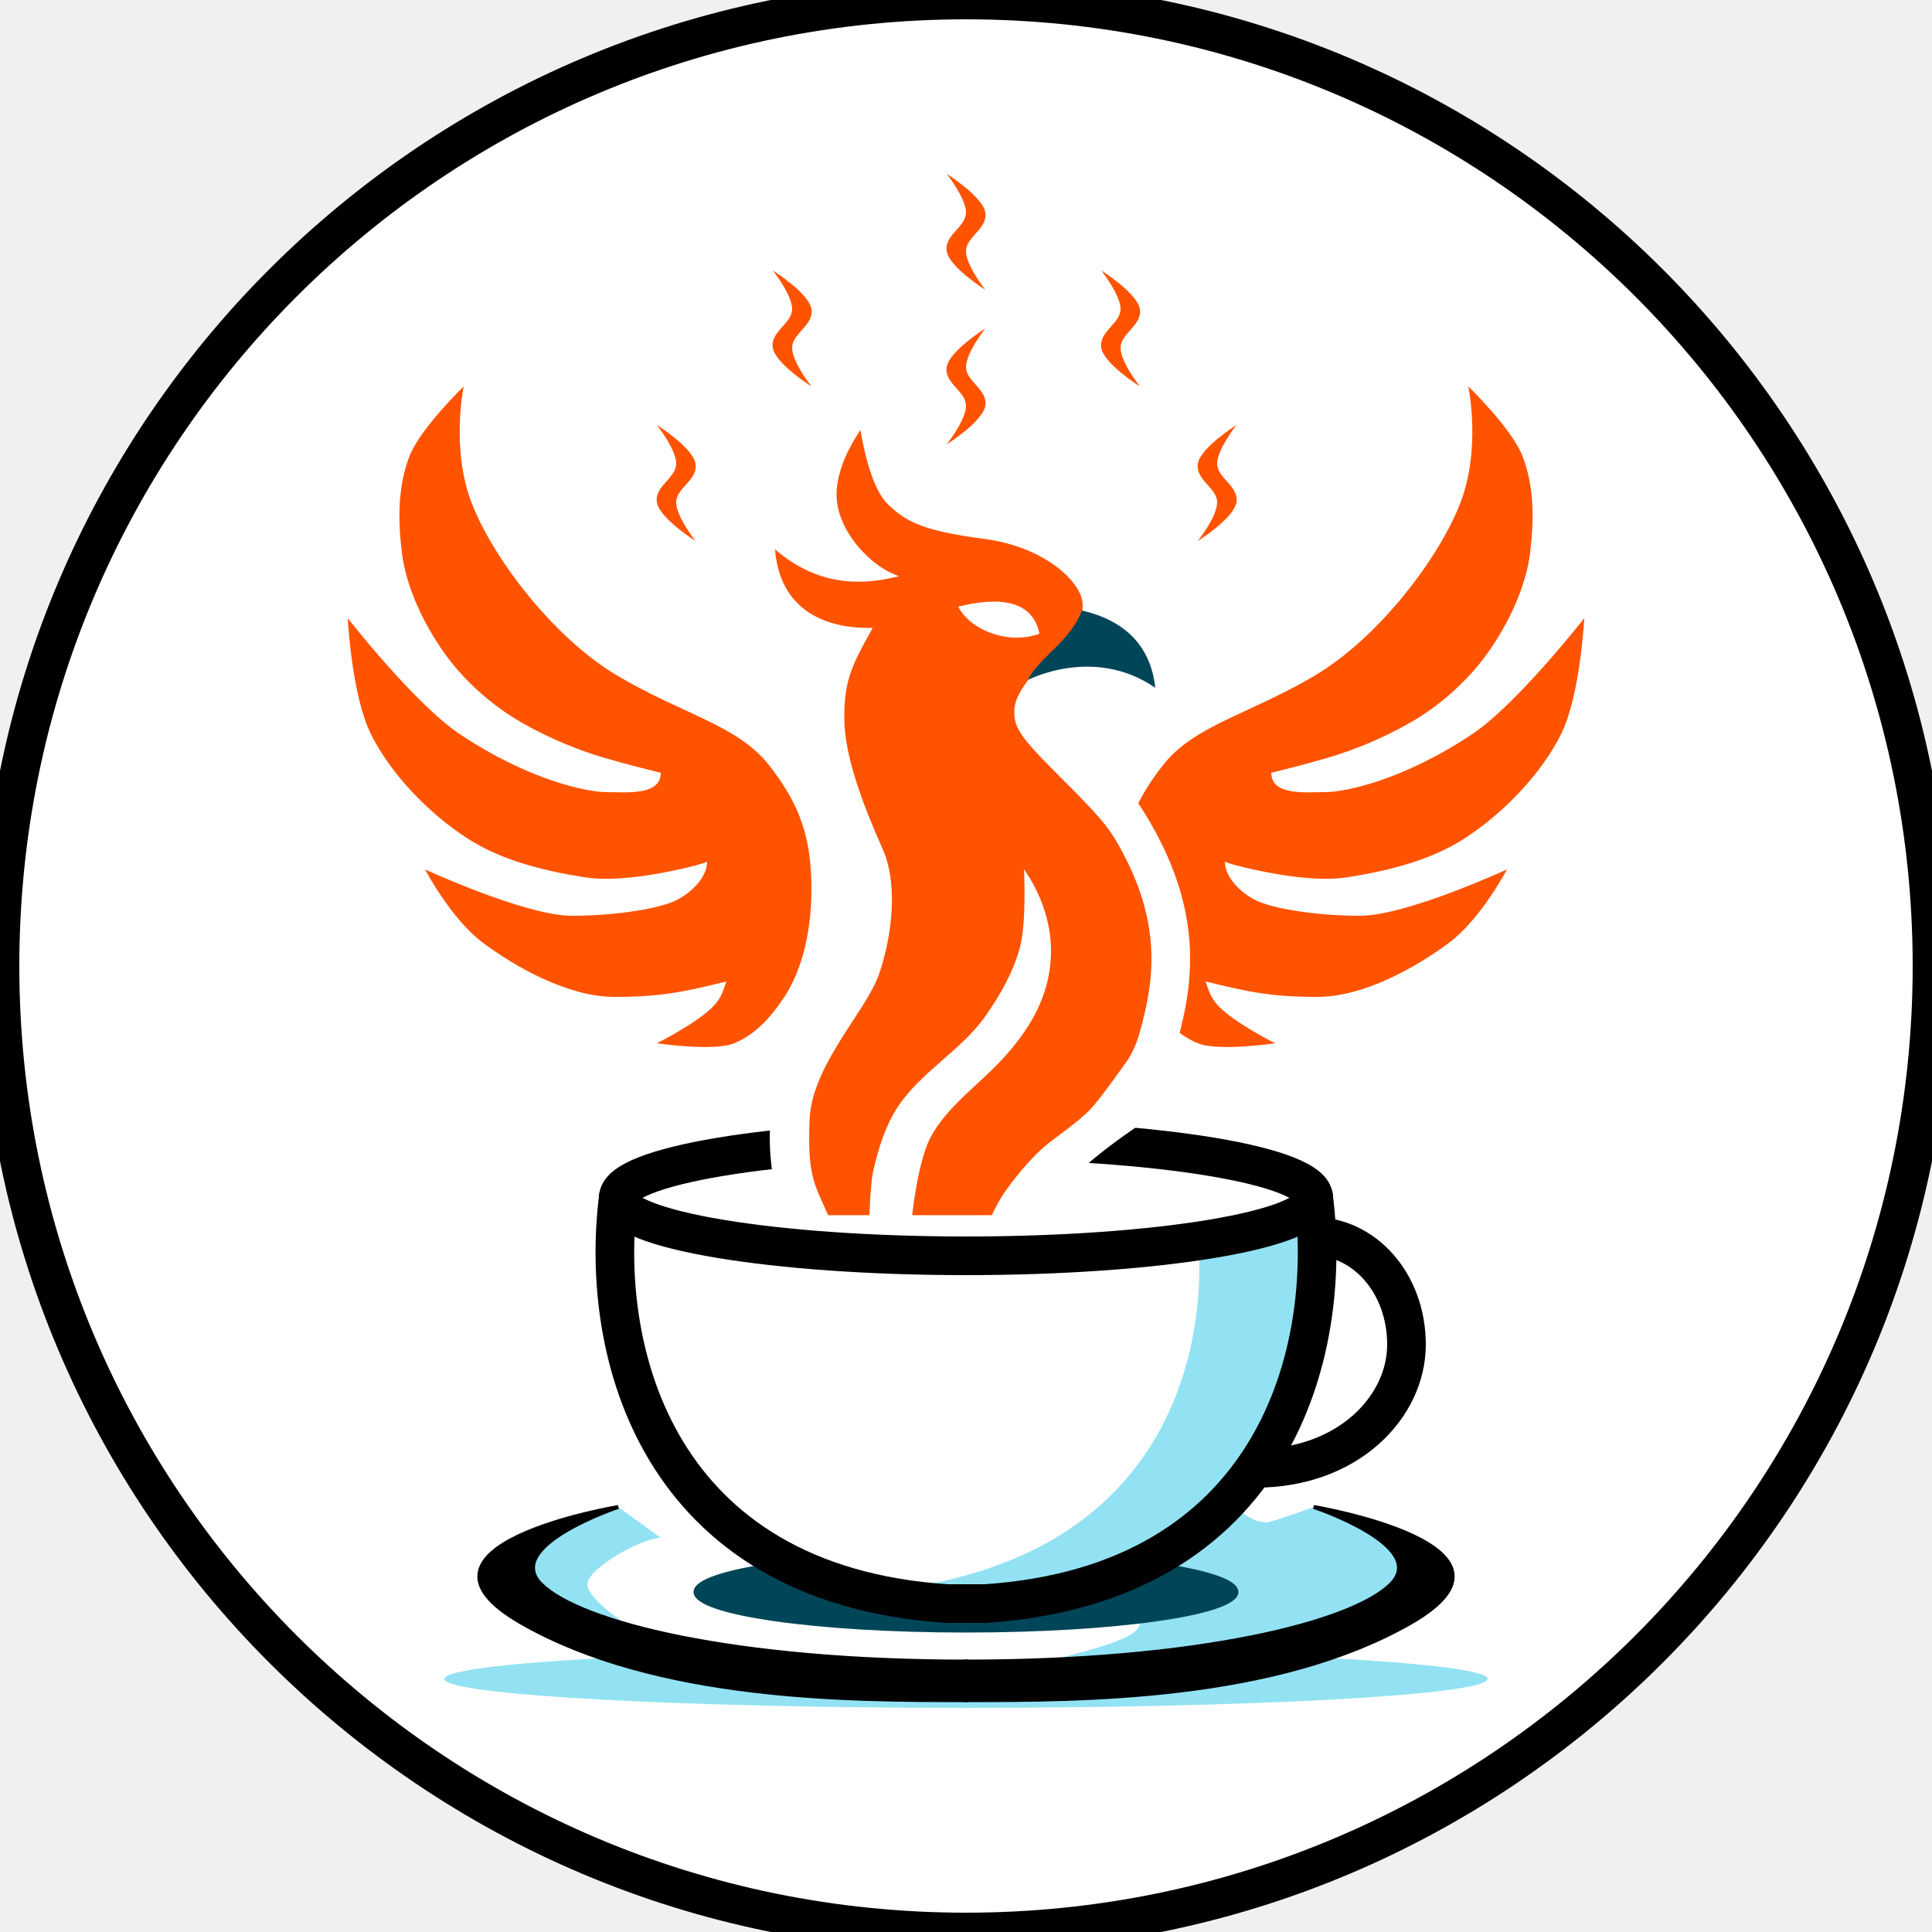
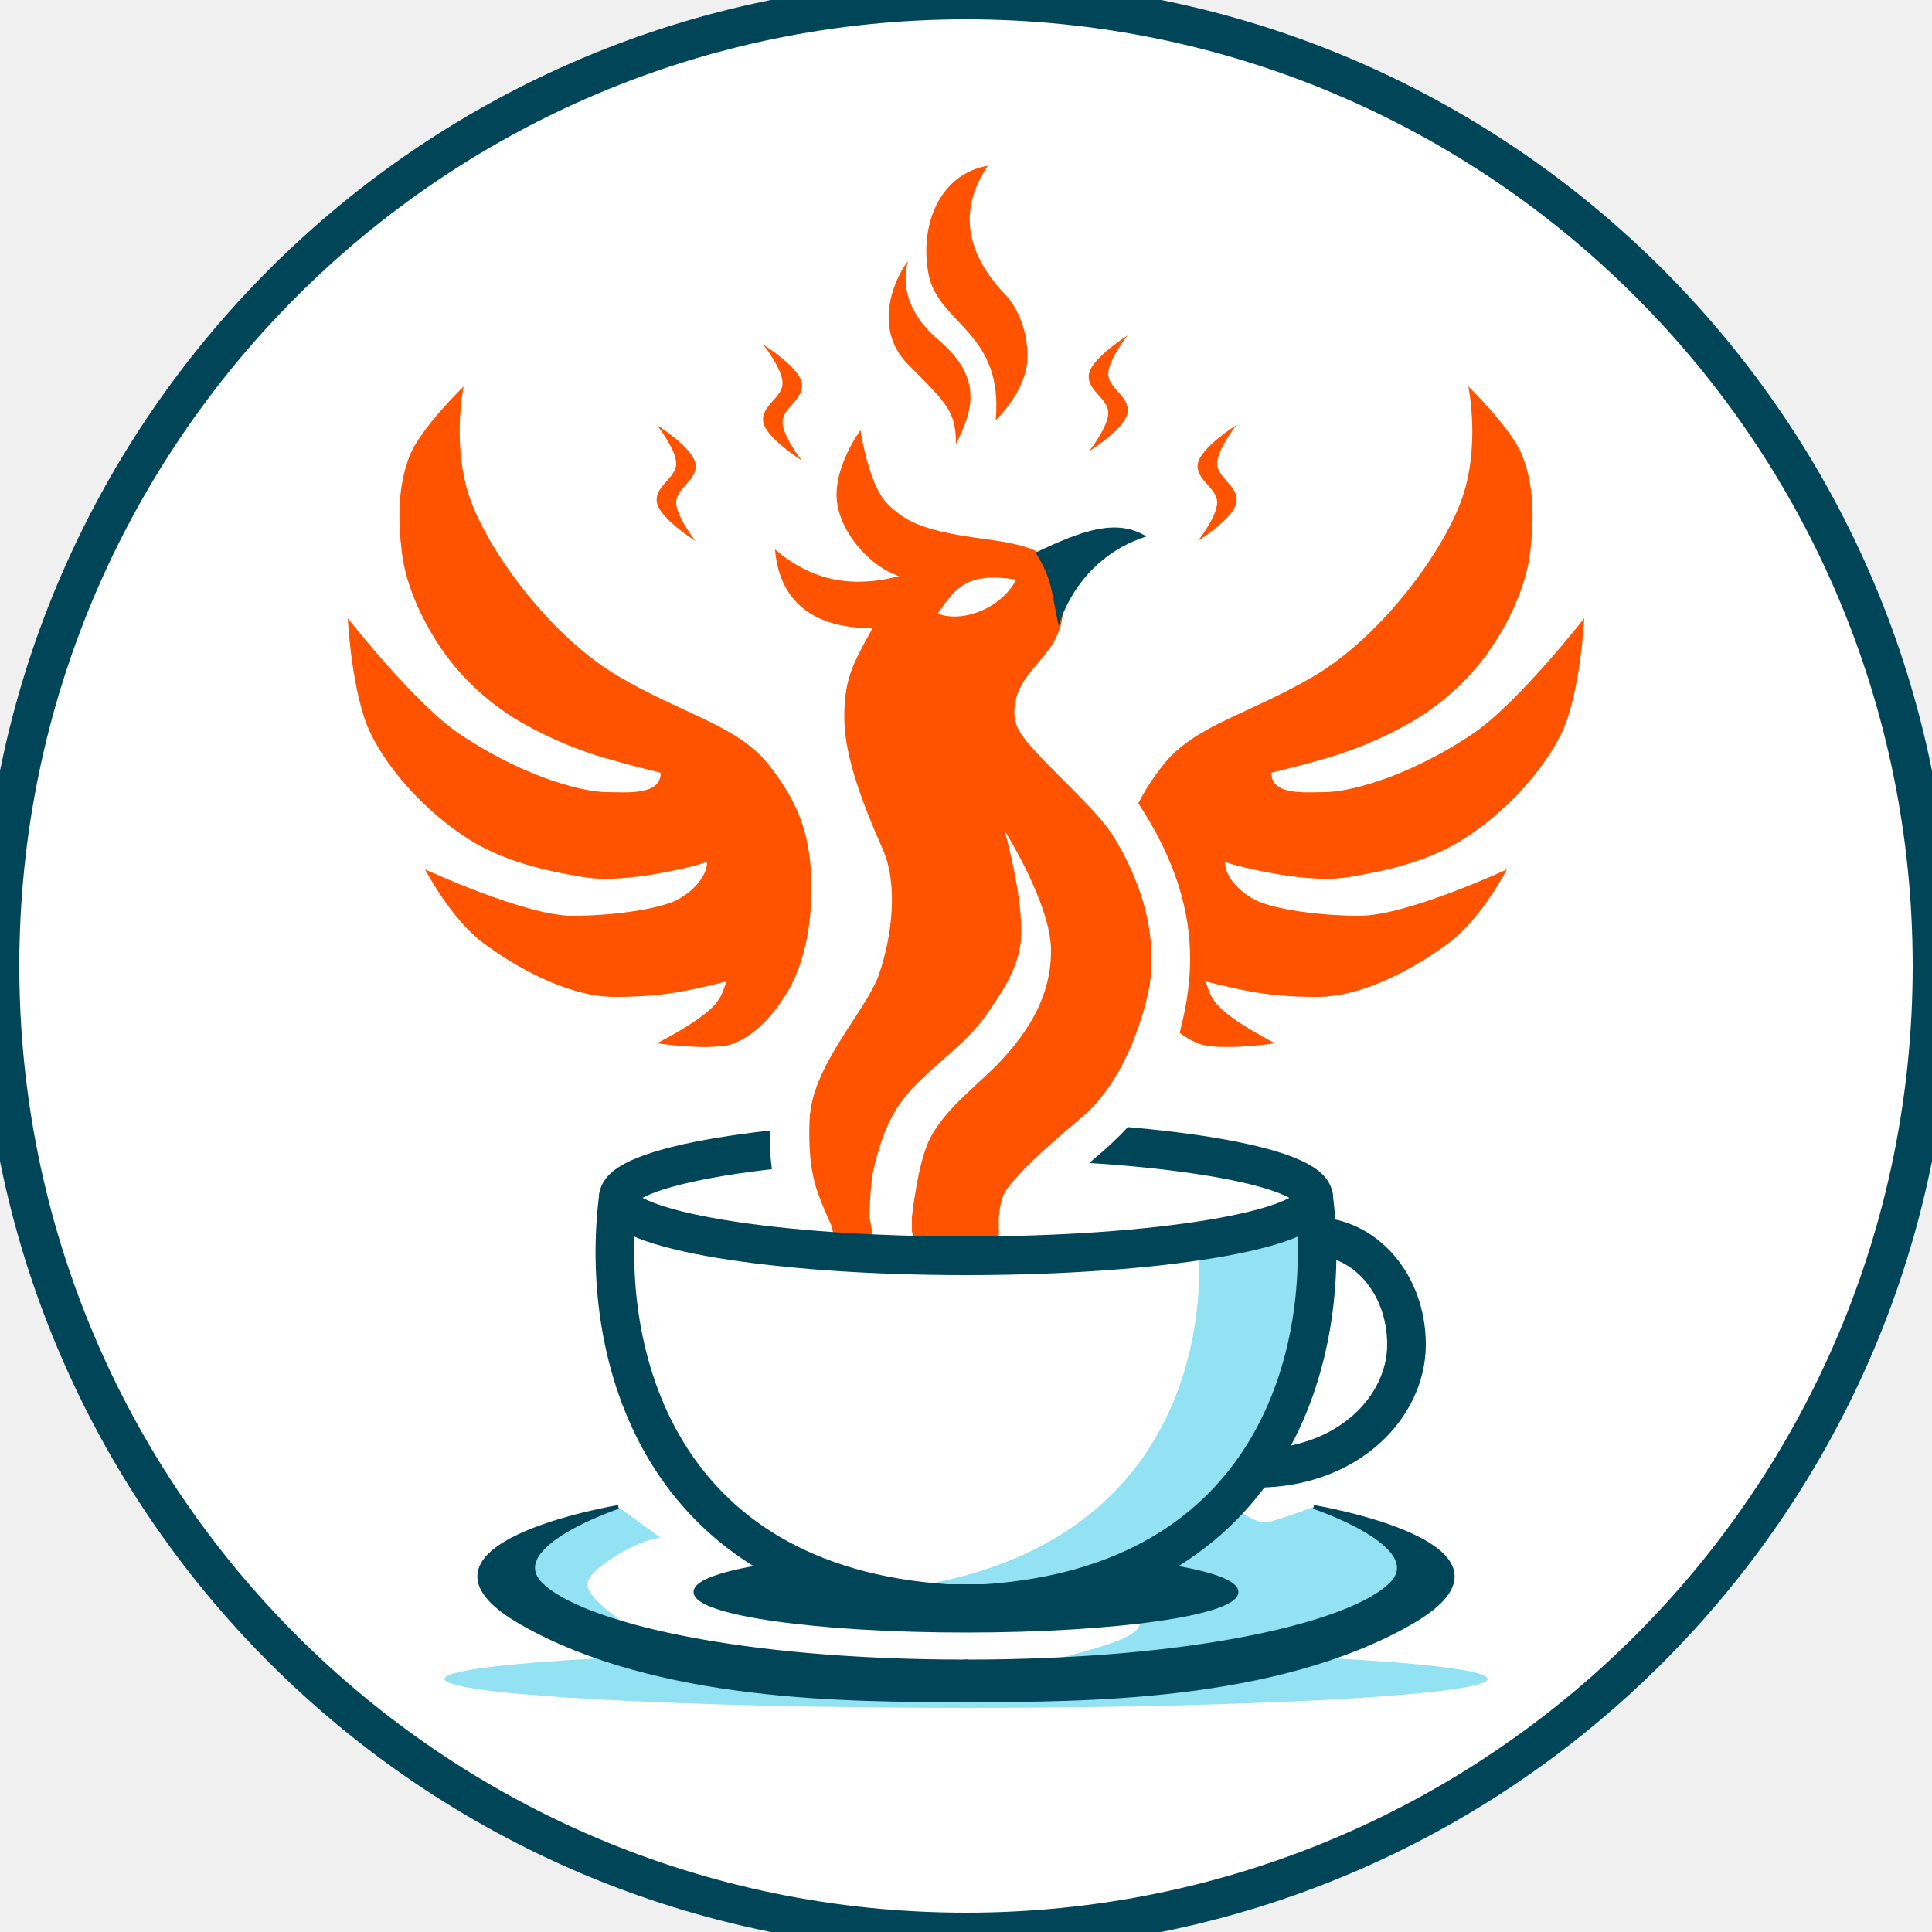
<svg xmlns="http://www.w3.org/2000/svg" width="500" height="500" viewBox="0 0 132.292 132.292" version="1.1" id="svg5">
  <defs id="defs2" />
-   <g id="layer8">
-     <circle style="fill:#ffffff;fill-opacity:1;stroke:#000000;stroke-width:2.646;stroke-opacity:1;paint-order:fill markers stroke;stroke-miterlimit:4;stroke-dasharray:none" id="path131906" cx="66.146" cy="66.146" r="66.146" />
+   <g id="layer8" style="display:inline">
+     <circle style="fill:#ffffff;fill-opacity:1;stroke:#014559;stroke-width:2.646;stroke-miterlimit:4;stroke-dasharray:none;stroke-opacity:1;paint-order:fill markers stroke" id="path131906" cx="66.146" cy="66.146" r="66.146" />
  </g>
  <g id="layer6" style="display:inline">
    <ellipse style="fill:#92e2f3;fill-opacity:1;stroke:none;stroke-width:0.265;stroke-linecap:square;stroke-linejoin:miter;stroke-miterlimit:4;stroke-dasharray:none;stroke-opacity:1;paint-order:fill markers stroke" id="path49911" cx="66.146" cy="114.961" rx="35.719" ry="1.984" />
    <ellipse style="display:inline;fill:#ffffff;fill-opacity:1;stroke:none;stroke-width:0.265;stroke-linecap:square;stroke-linejoin:miter;stroke-miterlimit:4;stroke-dasharray:none;stroke-opacity:1;paint-order:fill markers stroke" id="path50888" cx="66.146" cy="107.818" rx="33.073" ry="6.747" />
    <path style="fill:#92e2f3;fill-opacity:1;stroke:none;stroke-width:0.265px;stroke-linecap:butt;stroke-linejoin:miter;stroke-opacity:1;paint-order:fill markers stroke" d="m 42.333,103.188 2.91,2.117 c -1.323,0 -5.027,2.117 -5.027,3.175 0,1.058 2.91,2.91 2.91,2.91 l -2.91,-0.794 -3.44,-1.323 -1.058,-2.381 2.646,-2.117 3.969,-1.587" id="path29011" />
    <path style="fill:#92e2f3;fill-opacity:1;stroke:none;stroke-width:0.265px;stroke-linecap:butt;stroke-linejoin:miter;stroke-opacity:1" d="m 89.958,103.188 c 0,0 -2.117,0.794 -3.175,1.058 -1.058,0 -1.852,-0.794 -1.852,-0.794 l -2.91,2.381 -2.646,1.323 2.646,1.323 v 1.323 c 0,0 -3.969,-1e-5 -3.969,1.323 0,1.323 -5.027,2.117 -6.085,2.646 -1.058,0.529 5.292,0 5.292,0 l 8.467,-1.323 5.556,-1.587 2.646,-1.058 1.852,-1.587 0.265,-1.323 -1.058,-1.587 -2.646,-1.323 -2.381,-0.794" id="path49000" />
    <ellipse style="display:inline;fill:#014559;fill-opacity:1;stroke:#014559;stroke-width:0.265;stroke-linecap:square;stroke-linejoin:miter;stroke-miterlimit:4;stroke-dasharray:none;stroke-opacity:1" id="path14957" cx="66.146" cy="109.008" rx="18.521" ry="2.646" />
    <path style="fill:#ffffff;fill-opacity:1;stroke:#000000;stroke-width:0.265px;stroke-linecap:butt;stroke-linejoin:miter;stroke-opacity:1" d="m 42.333,83.344 5.292,1.323 18.521,1.323 c 0,0 17.198,-1.323 18.521,-1.323 1.323,0 5.292,-1.323 5.292,-1.323 v 7.938 l -1.323,5.292 -6.615,7.938 -7.938,3.969 -7.938,1.323 -10.583,-2.646 c 0,0 -2.646,-1.323 -3.969,-1.323 -1.323,0 -6.615,-7.938 -6.615,-7.938 l -2.646,-7.938 v -6.615" id="path28886" />
    <path style="fill:#92e2f3;fill-opacity:1;stroke:none;stroke-width:0.265px;stroke-linecap:butt;stroke-linejoin:miter;stroke-opacity:1" d="M 63.5,108.479 C 84.667,104.51 82.021,84.667 82.021,84.667 l 7.938,-1.323 v 3.969 l -1.323,9.26 -6.615,7.938 -7.938,3.969 -7.938,1.323 z" id="path128347" />
  </g>
  <g id="layer2" style="display:inline">
-     <g id="g3714">
-       <path style="fill:none;stroke:#000000;stroke-width:2.646;stroke-linecap:round;stroke-linejoin:round;stroke-miterlimit:4;stroke-dasharray:none;stroke-opacity:1;paint-order:normal" d="m 42.333,82.021 c -1.323,10.583 2.646,26.458 22.49,27.781" id="path21064" />
-       <path style="fill:none;stroke:#000000;stroke-width:2.646;stroke-linecap:round;stroke-linejoin:round;stroke-miterlimit:4;stroke-dasharray:none;stroke-opacity:1;paint-order:normal" d="M 89.958,82.021 C 91.281,92.604 87.313,108.479 67.469,109.802" id="path21064-0" />
-       <ellipse style="fill:none;stroke:#000000;stroke-width:2.646;stroke-miterlimit:4;stroke-dasharray:none" id="path3049" cx="66.146" cy="82.021" rx="23.812" ry="3.969" />
-       <path style="fill:none;stroke:#000000;stroke-width:2.646;stroke-linecap:butt;stroke-linejoin:miter;stroke-miterlimit:4;stroke-dasharray:none;stroke-opacity:1" d="m 64.823,109.802 h 2.646" id="path3164" />
-     </g>
-     <path style="fill:none;stroke:#000000;stroke-width:2.646;stroke-linecap:butt;stroke-linejoin:miter;stroke-miterlimit:4;stroke-dasharray:none;stroke-opacity:1" d="m 89.958,84.667 c 3.44,10e-7 6.35,3.175 6.35,7.408 0,4.233 -3.969,8.467 -10.319,8.467" id="path3749" />
-     <path style="fill:#000000;fill-opacity:1;stroke:#000000;stroke-width:0.265px;stroke-linecap:square;stroke-linejoin:miter;stroke-opacity:1" d="m 42.333,103.188 c 0,0 -15.875,2.646 -6.615,7.938 9.26,5.292 22.49,5.292 30.427,5.292 v -2.646 c -15.875,0 -26.458,-2.646 -29.104,-5.292 -2.646,-2.646 5.292,-5.292 5.292,-5.292 z" id="path11458" />
-     <path style="display:inline;fill:#000000;fill-opacity:1;stroke:#000000;stroke-width:0.265px;stroke-linecap:square;stroke-linejoin:miter;stroke-opacity:1" d="m 89.958,103.188 c 0,0 15.875,2.646 6.615,7.938 -9.26,5.292 -22.49,5.292 -30.427,5.292 v -2.646 c 15.875,0 26.458,-2.646 29.104,-5.292 2.646,-2.646 -5.292,-5.292 -5.292,-5.292 z" id="path11458-8" />
+     <path style="fill:#ff5300;fill-opacity:1;stroke:#ff5300;stroke-width:0.265;stroke-miterlimit:4;stroke-dasharray:none;stroke-opacity:1" d="m 62.442,83.873 c 0,0 0.794,2.646 0.691,1.885 0.554,-6.63e-4 3.189,-0.562 5.13,-0.562 l -0.001,-1.84 z" id="path27585" />
+     <path style="fill:#ff5300;fill-opacity:1;stroke:none;stroke-width:0.265px;stroke-linecap:butt;stroke-linejoin:miter;stroke-opacity:1" d="m 56.885,83.344 0.265,1.852 2.691,-0.201 -0.31,-1.652" id="path26552" />
+     <path style="fill:none;stroke:#014559;stroke-width:2.646;stroke-linecap:round;stroke-linejoin:round;stroke-miterlimit:4;stroke-dasharray:none;stroke-opacity:1;paint-order:normal" d="m 42.333,82.021 c -1.323,10.583 2.646,26.458 22.49,27.781" id="path21064" />
+     <path style="fill:none;stroke:#014559;stroke-width:2.646;stroke-linecap:round;stroke-linejoin:round;stroke-miterlimit:4;stroke-dasharray:none;stroke-opacity:1;paint-order:normal" d="M 89.958,82.021 C 91.281,92.604 87.313,108.479 67.469,109.802" id="path21064-0" />
+     <ellipse style="fill:none;stroke:#014559;stroke-width:2.646;stroke-miterlimit:4;stroke-dasharray:none" id="path3049" cx="66.146" cy="82.021" rx="23.812" ry="3.969" />
+     <path style="fill:none;stroke:#014559;stroke-width:2.646;stroke-linecap:butt;stroke-linejoin:miter;stroke-miterlimit:4;stroke-dasharray:none;stroke-opacity:1" d="m 64.823,109.802 h 2.646" id="path3164" />
+     <path style="fill:none;stroke:#014559;stroke-width:2.646;stroke-linecap:butt;stroke-linejoin:miter;stroke-miterlimit:4;stroke-dasharray:none;stroke-opacity:1" d="m 89.958,84.667 c 3.44,10e-7 6.35,3.175 6.35,7.408 0,4.233 -3.969,8.467 -10.319,8.467" id="path3749" />
+     <path style="fill:#014559;fill-opacity:1;stroke:#014559;stroke-width:0.265px;stroke-linecap:square;stroke-linejoin:miter;stroke-opacity:1" d="m 42.333,103.188 c 0,0 -15.875,2.646 -6.615,7.938 9.26,5.292 22.49,5.292 30.427,5.292 v -2.646 c -15.875,0 -26.458,-2.646 -29.104,-5.292 -2.646,-2.646 5.292,-5.292 5.292,-5.292 z" id="path11458" />
+     <path style="display:inline;fill:#014559;fill-opacity:1;stroke:#014559;stroke-width:0.265px;stroke-linecap:square;stroke-linejoin:miter;stroke-opacity:1" d="m 89.958,103.188 c 0,0 15.875,2.646 6.615,7.938 -9.26,5.292 -22.49,5.292 -30.427,5.292 v -2.646 c 15.875,0 26.458,-2.646 29.104,-5.292 2.646,-2.646 -5.292,-5.292 -5.292,-5.292 z" id="path11458-8" />
  </g>
  <g id="layer7" style="display:inline">
    <path style="fill:#ff5300;fill-opacity:1;stroke:none;stroke-width:0.265px;stroke-linecap:butt;stroke-linejoin:miter;stroke-opacity:1" d="m 31.75,26.458 c 0,0 -0.885,4.219 0.529,7.938 1.414,3.718 5.556,9.26 10.054,11.906 4.498,2.646 8.169,3.355 10.319,6.085 2.149,2.73 2.91,5.027 2.91,8.467 0,3.44 -0.855,5.896 -1.852,7.408 -0.997,1.512 -2.049,2.599 -3.44,3.175 -1.391,0.576 -5.292,0 -5.292,0 0,0 2.917,-1.454 3.969,-2.646 0.392,-0.444 0.529,-0.794 0.794,-1.587 -2.912,0.719 -4.498,1.058 -7.673,1.058 -3.175,0 -6.793,-2.059 -8.996,-3.704 -2.202,-1.645 -3.969,-5.027 -3.969,-5.027 0,0 6.879,3.175 10.054,3.175 3.175,0 6.085,-0.529 7.144,-1.058 1.058,-0.529 2.117,-1.587 2.117,-2.646 -0.529,0.265 -3.324,0.881 -5.027,1.058 -1.14,0.119 -2.308,0.184 -3.44,0 -2.753,-0.447 -5.594,-1.134 -7.938,-2.646 C 29.287,55.656 26.723,52.933 25.4,50.271 24.077,47.609 23.813,42.333 23.813,42.333 c 0,0 4.611,5.896 7.673,7.938 4.762,3.175 8.731,3.969 10.054,3.969 1.323,0 3.704,0.265 3.704,-1.323 -1.058,-0.265 -2.358,-0.579 -3.969,-1.058 -1.611,-0.479 -3.574,-1.249 -5.556,-2.381 -1.982,-1.133 -3.915,-2.83 -5.292,-4.763 -1.445,-2.028 -2.629,-4.559 -2.91,-6.879 -0.281,-2.32 -0.272,-4.553 0.529,-6.615 0.728,-1.875 3.704,-4.763 3.704,-4.763 z" id="path51480" />
    <path style="display:inline;fill:#ff5300;fill-opacity:1;stroke:none;stroke-width:0.265px;stroke-linecap:butt;stroke-linejoin:miter;stroke-opacity:1" d="m 100.542,26.458 c 0,0 0.885,4.219 -0.529,7.938 -1.414,3.718 -5.556,9.26 -10.054,11.906 -4.498,2.646 -8.169,3.355 -10.319,6.085 -2.149,2.73 -2.91,5.027 -2.91,8.467 0,3.44 0.855,5.896 1.852,7.408 0.997,1.512 2.049,2.599 3.44,3.175 1.391,0.576 5.292,0 5.292,0 0,0 -2.917,-1.454 -3.969,-2.646 -0.392,-0.444 -0.529,-0.794 -0.794,-1.587 2.912,0.719 4.498,1.058 7.673,1.058 3.175,0 6.793,-2.059 8.996,-3.704 2.202,-1.645 3.969,-5.027 3.969,-5.027 0,0 -6.879,3.175 -10.054,3.175 -3.175,0 -6.085,-0.529 -7.144,-1.058 -1.058,-0.529 -2.117,-1.587 -2.117,-2.646 0.529,0.265 3.324,0.881 5.027,1.058 1.14,0.119 2.308,0.184 3.44,0 2.753,-0.447 5.594,-1.134 7.937,-2.646 2.727,-1.759 5.292,-4.482 6.615,-7.144 1.323,-2.662 1.587,-7.938 1.587,-7.938 0,0 -4.611,5.896 -7.673,7.938 -4.762,3.175 -8.731,3.969 -10.054,3.969 -1.323,0 -3.704,0.265 -3.704,-1.323 1.058,-0.265 2.358,-0.579 3.969,-1.058 1.611,-0.479 3.574,-1.249 5.556,-2.381 1.982,-1.133 3.915,-2.83 5.292,-4.763 1.445,-2.028 2.629,-4.559 2.91,-6.879 0.281,-2.32 0.272,-4.553 -0.529,-6.615 -0.728,-1.875 -3.704,-4.763 -3.704,-4.763 z" id="path51480-8" />
-     <path style="fill:#ff5300;fill-opacity:1;stroke:#ffffff;stroke-width:0.265;stroke-linecap:butt;stroke-linejoin:miter;stroke-miterlimit:4;stroke-dasharray:none;stroke-opacity:1" d="m 56.621,83.344 c -1.058,-2.381 -1.446,-2.799 -1.323,-6.615 0.123,-3.816 3.887,-7.529 4.763,-10.054 0.875,-2.525 1.323,-6.085 0.265,-8.467 -1.346,-3.029 -2.628,-6.362 -2.646,-8.996 -0.018,-2.634 0.529,-3.704 1.852,-6.085 -1.058,0 -6.35,0 -6.615,-5.821 2.91,2.646 5.821,2.646 8.202,2.117 -1.852,-0.794 -3.969,-3.175 -3.969,-5.556 0,-2.381 1.852,-4.763 1.852,-4.763 0,0 0.529,3.969 1.852,5.292 1.323,1.323 2.646,1.852 6.615,2.381 3.969,0.529 6.552,2.816 6.778,4.397 0.226,1.581 -1.487,3.011 -1.487,3.011 0,0 -1.058,1.323 -1.852,1.852 -0.265,0.529 -1.323,1.587 -1.323,2.646 0,1.058 0.265,1.587 2.91,4.233 2.646,2.646 3.704,3.704 4.763,5.821 1.058,2.117 1.852,4.233 1.852,6.615 0,1.191 -0.529,5.556 -1.852,7.408 -1.323,1.852 -2.085,2.879 -2.646,3.44 -0.56,0.56 -1.587,1.323 -2.646,2.117 -1.058,0.794 -2.262,2.28 -2.91,3.175 -0.648,0.895 -1.058,1.852 -1.058,1.852 z" id="path72738" />
-     <path style="fill:#ffffff;stroke:none;stroke-width:0.265px;stroke-linecap:butt;stroke-linejoin:miter;stroke-opacity:1" d="m 65.617,41.54 c 2.117,-0.529 5.027,-0.794 5.556,1.852 -2.117,0.794 -4.763,-0.265 -5.556,-1.852 z" id="path69785" />
-     <path style="fill:#014559;fill-opacity:1;stroke:none;stroke-width:0.265px;stroke-linecap:butt;stroke-linejoin:miter;stroke-opacity:1" d="m 70.379,46.567 c 0.794,-1.587 2.91,-2.646 3.704,-4.763 3.44,0.794 4.763,2.91 5.027,5.292 -4.233,-2.91 -8.731,-0.529 -8.731,-0.529 z" id="path71233" />
-     <path style="fill:#ffffff;stroke:none;stroke-width:0.265px;stroke-linecap:butt;stroke-linejoin:miter;stroke-opacity:1" d="m 70.115,59.531 c 0,0 1.852,2.381 1.852,5.556 0,3.175 -1.587,5.556 -3.401,7.516 -1.514,1.636 -3.742,3.178 -4.859,5.298 -0.869,1.647 -1.264,5.442 -1.264,5.442 h -2.91 c 0,0 0.048,-2.225 0.265,-3.175 0.336,-1.469 0.785,-2.958 1.587,-4.233 1.561,-2.482 4.397,-3.954 6.085,-6.35 1.022,-1.451 1.93,-3.046 2.381,-4.763 0.449,-1.708 0.265,-5.292 0.265,-5.292 z" id="path92749" />
+     <path style="fill:#ff5300;fill-opacity:1;stroke:#ffffff;stroke-width:0.265;stroke-linecap:butt;stroke-linejoin:miter;stroke-miterlimit:4;stroke-dasharray:none;stroke-opacity:1" d="m 56.885,84.138 c -1.058,-2.381 -1.711,-3.592 -1.587,-7.408 0.123,-3.816 3.887,-7.529 4.763,-10.054 0.875,-2.525 1.323,-6.085 0.265,-8.467 -1.346,-3.029 -2.628,-6.362 -2.646,-8.996 -0.018,-2.634 0.529,-3.704 1.852,-6.085 -1.058,0 -6.35,0 -6.615,-5.821 2.91,2.646 5.821,2.646 8.202,2.117 -1.852,-0.794 -3.969,-3.175 -3.969,-5.556 0,-2.381 1.852,-4.763 1.852,-4.763 0,0 0.529,3.969 1.852,5.292 1.323,1.323 2.646,1.852 6.615,2.381 3.969,0.529 4.599,1.159 5.292,3.175 1.058,5.027 -3.055,5.397 -3.175,8.731 0,1.058 0.265,1.587 2.91,4.233 2.646,2.646 3.704,3.704 4.763,5.821 1.058,2.117 1.852,4.233 1.852,6.615 0,1.852 -1.15,7.615 -4.498,10.848 -0.529,0.529 -4.233,3.44 -5.556,5.292 -0.648,0.895 -0.529,2.646 -0.529,2.646 z" id="path72738" />
+     <path style="fill:#ffffff;stroke:none;stroke-width:0.265px;stroke-linecap:butt;stroke-linejoin:miter;stroke-opacity:1" d="m 64.212,42.016 c 1.223,-1.807 2.049,-2.858 5.374,-2.329 -1.047,2.004 -3.723,2.981 -5.374,2.329 z" id="path69785" />
+     <path style="fill:#014559;fill-opacity:1;stroke:none;stroke-width:0.265px;stroke-linecap:butt;stroke-linejoin:miter;stroke-opacity:1" d="m 72.496,42.863 c -0.529,-2.381 -0.399,-3.104 -1.587,-5.027 3.251,-1.543 5.548,-2.354 7.593,-1.106 -4.892,1.567 -6.005,6.133 -6.005,6.133 z" id="path71233" />
+     <path style="fill:#ffffff;stroke:none;stroke-width:0.265px;stroke-linecap:butt;stroke-linejoin:miter;stroke-opacity:1" d="m 68.792,56.885 c 0,0 3.175,5.027 3.175,8.202 0,3.175 -1.587,5.556 -3.401,7.516 -1.514,1.636 -3.742,3.178 -4.859,5.298 -0.869,1.647 -1.264,5.442 -1.264,5.442 v 1.058 l -2.702,0.041 -0.209,-1.1 c 0,0 0.048,-2.225 0.265,-3.175 0.336,-1.469 0.785,-2.958 1.587,-4.233 1.561,-2.482 4.397,-3.954 6.085,-6.35 1.022,-1.451 2.089,-3.012 2.381,-4.763 0.44,-2.633 -1.058,-7.938 -1.058,-7.937 z" id="path92749" />
    <path style="fill:none;stroke:#ffffff;stroke-width:2.646;stroke-linecap:butt;stroke-linejoin:bevel;stroke-miterlimit:4;stroke-dasharray:none;stroke-opacity:1" d="m 76.729,55.563 c 5.292,7.938 3.175,13.229 2.117,17.198" id="path107171" />
-     <path style="display:inline;fill:none;stroke:#ffffff;stroke-width:2.646;stroke-linecap:butt;stroke-linejoin:bevel;stroke-miterlimit:4;stroke-dasharray:none;stroke-opacity:1" d="m 78.052,75.406 c -3.969,2.646 -5.292,3.969 -7.938,6.615" id="path107171-0" />
+     <path style="display:inline;fill:none;fill-opacity:1;stroke:#ffffff;stroke-width:2.646;stroke-linecap:butt;stroke-linejoin:bevel;stroke-miterlimit:4;stroke-dasharray:none;stroke-opacity:1" d="m 78.052,73.819 c -1.058,1.852 -2.381,3.175 -4.084,4.604 -1.599,1.342 -3.059,2.54 -3.853,3.863" id="path107171-0" />
    <path style="display:inline;fill:none;stroke:#ffffff;stroke-width:2.646;stroke-linecap:butt;stroke-linejoin:bevel;stroke-miterlimit:4;stroke-dasharray:none;stroke-opacity:1" d="m 55.827,71.438 c -2.381,3.175 -2.117,8.996 -0.794,11.377" id="path107171-0-6" />
-     <path style="fill:#ff5300;fill-opacity:1" d="m 78.052,26.458 c 0,0 -2.467,-1.544 -2.646,-2.646 -0.179,-1.102 1.323,-1.66 1.323,-2.646 0,-0.986 -1.323,-2.646 -1.323,-2.646 0,0 2.467,1.544 2.646,2.646 0.179,1.102 -1.323,1.66 -1.323,2.646 0,0.986 1.323,2.646 1.323,2.646 z" id="path125743" />
-     <path style="display:inline;fill:#ff5300;fill-opacity:1" d="m 67.469,19.844 c 0,0 -2.467,-1.544 -2.646,-2.646 -0.179,-1.102 1.323,-1.66 1.323,-2.646 0,-0.986 -1.323,-2.646 -1.323,-2.646 0,0 2.467,1.544 2.646,2.646 0.179,1.102 -1.323,1.66 -1.323,2.646 0,0.986 1.323,2.646 1.323,2.646 z" id="path125743-5" />
-     <path style="display:inline;fill:#ff5300;fill-opacity:1" d="m 55.563,26.458 c 0,0 -2.467,-1.544 -2.646,-2.646 -0.179,-1.102 1.323,-1.66 1.323,-2.646 0,-0.986 -1.323,-2.646 -1.323,-2.646 0,0 2.467,1.544 2.646,2.646 0.179,1.102 -1.323,1.66 -1.323,2.646 0,0.986 1.323,2.646 1.323,2.646 z" id="path125743-1" />
-     <path style="display:inline;fill:#ff5300;fill-opacity:1" d="m 64.823,30.427 c 0,0 2.467,-1.544 2.646,-2.646 0.179,-1.102 -1.323,-1.66 -1.323,-2.646 0,-0.986 1.323,-2.646 1.323,-2.646 0,0 -2.467,1.544 -2.646,2.646 -0.179,1.102 1.323,1.66 1.323,2.646 0,0.986 -1.323,2.646 -1.323,2.646 z" id="path125743-4" />
    <path style="display:inline;fill:#ff5300;fill-opacity:1" d="m 82.021,37.042 c 0,0 2.467,-1.544 2.646,-2.646 0.179,-1.102 -1.323,-1.66 -1.323,-2.646 0,-0.986 1.323,-2.646 1.323,-2.646 0,0 -2.467,1.544 -2.646,2.646 -0.179,1.102 1.323,1.66 1.323,2.646 0,0.986 -1.323,2.646 -1.323,2.646 z" id="path125743-4-6" />
    <path style="display:inline;fill:#ff5300;fill-opacity:1" d="m 47.625,37.042 c 0,0 -2.467,-1.544 -2.646,-2.646 -0.179,-1.102 1.323,-1.66 1.323,-2.646 0,-0.986 -1.323,-2.646 -1.323,-2.646 0,0 2.467,1.544 2.646,2.646 0.179,1.102 -1.323,1.66 -1.323,2.646 0,0.986 1.323,2.646 1.323,2.646 z" id="path125743-47" />
+     <path style="display:inline;fill:#ff5300;fill-opacity:1" d="m 54.908,31.536 c 0,0 -2.467,-1.544 -2.646,-2.646 -0.179,-1.102 1.323,-1.66 1.323,-2.646 0,-0.986 -1.323,-2.646 -1.323,-2.646 0,0 2.467,1.544 2.646,2.646 0.179,1.102 -1.323,1.66 -1.323,2.646 0,0.986 1.323,2.646 1.323,2.646 z" id="path125743-47-4" />
+     <path style="fill:#ff5300;fill-opacity:1;stroke:none;stroke-width:0.265px;stroke-linecap:butt;stroke-linejoin:miter;stroke-opacity:1" d="m 56.885,83.608 0.135,0.679 2.247,0.115 0.484,0.109 -0.139,-0.758 z" id="path31879" />
+     <path style="fill:#ff5300;fill-opacity:1;stroke:none;stroke-width:0.265px;stroke-linecap:butt;stroke-linejoin:miter;stroke-opacity:1" d="m 62.442,83.873 -2.3e-5,0.424 5.953,0.118 -0.009,-0.641 z" id="path33269" />
+     <path style="display:inline;fill:#ff5300;fill-opacity:1;stroke:none;stroke-width:0.109px;stroke-linecap:butt;stroke-linejoin:miter;stroke-opacity:1" d="m 67.635,11.351 c -3.267,0.545 -4.741,4.065 -4.03,7.542 0.762,3.349 5.119,3.893 4.574,9.883 1.089,-1.089 2.178,-2.723 2.178,-4.356 0,-1.634 -0.545,-3.267 -1.634,-4.356 -2.348,-2.547 -3.267,-5.445 -1.089,-8.713 z" id="path36436" />
+     <path style="display:inline;fill:#ff5300;fill-opacity:1;stroke:none;stroke-width:0.109px;stroke-linecap:butt;stroke-linejoin:miter;stroke-opacity:1" d="m 62.19,17.885 c -0.545,0.545 -2.723,4.356 0,7.079 2.723,2.723 3.267,3.267 3.267,5.445 1.089,-2.178 1.96,-4.465 -1.198,-7.133 -3.158,-2.668 -2.069,-5.391 -2.069,-5.391 z" id="path37326" />
+     <path style="display:inline;fill:#ff5300;fill-opacity:1" d="m 74.564,30.908 c 0,0 2.467,-1.544 2.646,-2.646 0.179,-1.102 -1.323,-1.66 -1.323,-2.646 0,-0.986 1.323,-2.646 1.323,-2.646 0,0 -2.467,1.544 -2.646,2.646 -0.179,1.102 1.323,1.66 1.323,2.646 0,0.986 -1.323,2.646 -1.323,2.646 z" id="path125743-4-6-2" />
  </g>
</svg>
